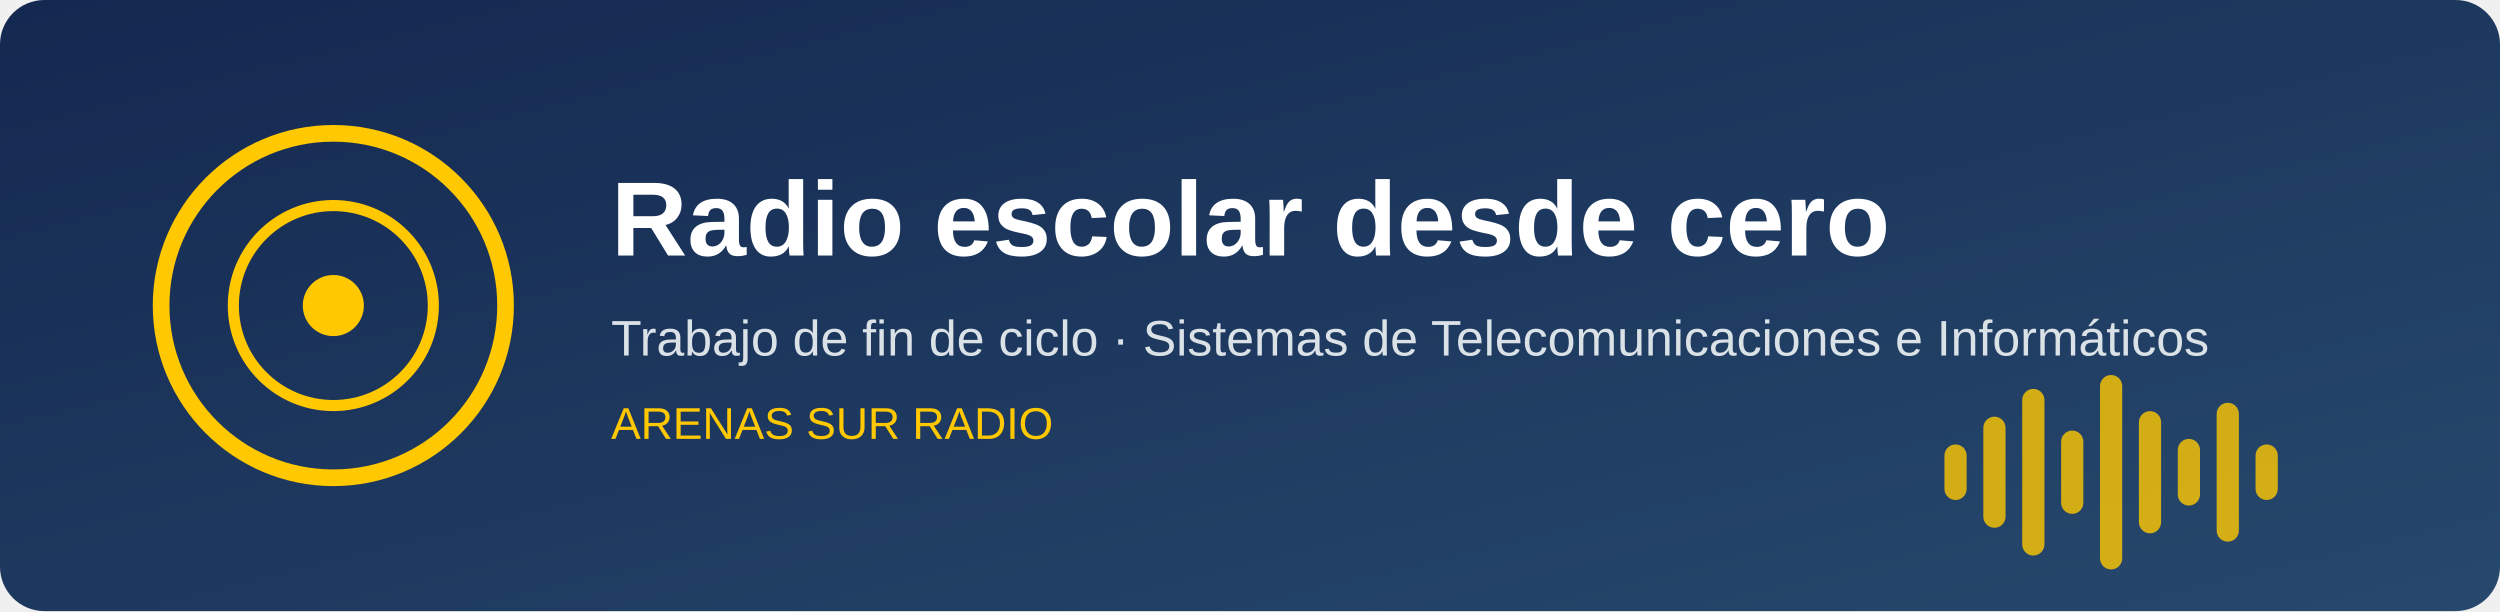
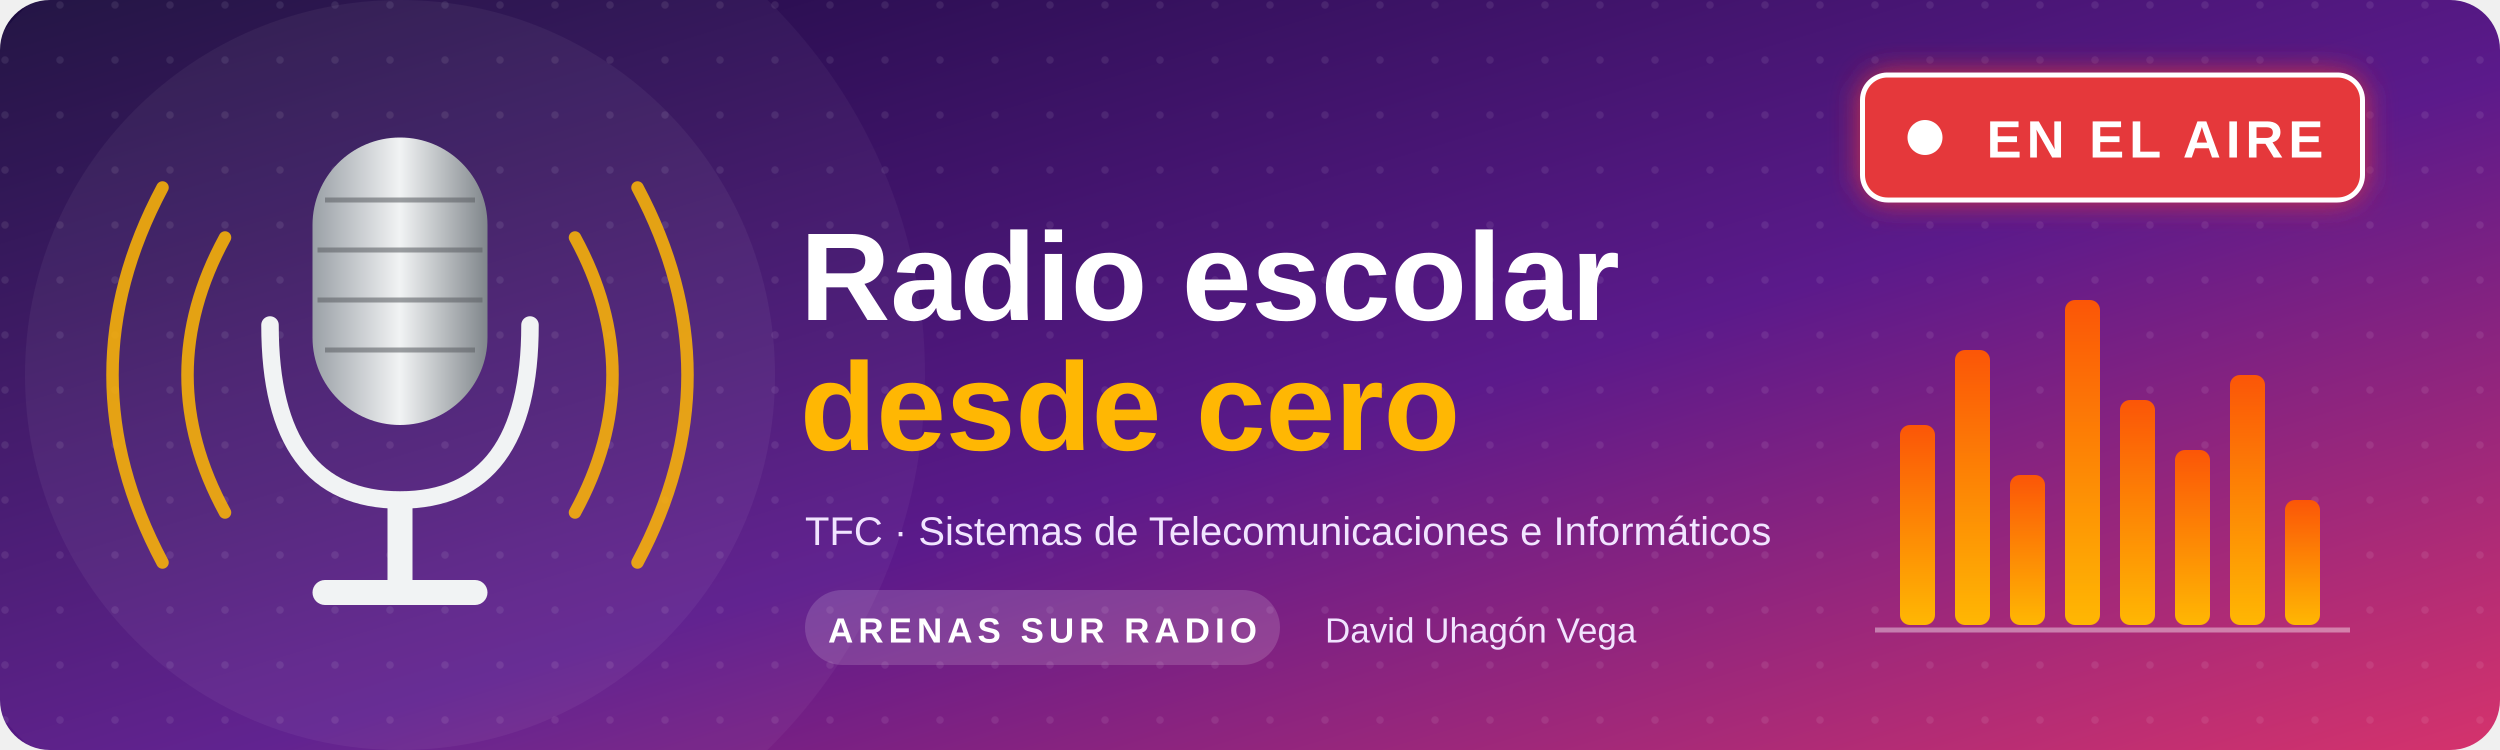
- <svg xmlns="http://www.w3.org/2000/svg" width="900" height="220" viewBox="0 0 900 220">
+ <svg xmlns="http://www.w3.org/2000/svg" width="1000" height="300" viewBox="0 0 1000 300">
  <defs>
    <linearGradient id="fondo" x1="0" y1="0" x2="1" y2="1">
-       <stop offset="0" stop-color="#142850" />
-       <stop offset="1" stop-color="#27496d" />
+       <stop offset="0" stop-color="#1a0b3d" />
+       <stop offset="0.55" stop-color="#5b1a8b" />
+       <stop offset="1" stop-color="#d6336c" />
    </linearGradient>
+     <linearGradient id="barras" x1="0" y1="1" x2="0" y2="0">
+       <stop offset="0" stop-color="#ffb703" />
+       <stop offset="1" stop-color="#fb5607" />
+     </linearGradient>
+     <linearGradient id="metal" x1="0" y1="0" x2="1" y2="0">
+       <stop offset="0" stop-color="#9aa0a6" />
+       <stop offset="0.5" stop-color="#f1f3f4" />
+       <stop offset="1" stop-color="#80868b" />
+     </linearGradient>
+     <filter id="brillo" x="-50%" y="-50%" width="200%" height="200%">
+       <feGaussianBlur stdDeviation="6" result="b" />
+       <feMerge>
+         <feMergeNode in="b" />
+         <feMergeNode in="SourceGraphic" />
+       </feMerge>
+     </filter>
+     <pattern id="puntos" width="22" height="22" patternUnits="userSpaceOnUse">
+       <circle cx="2" cy="2" r="1.5" fill="#ffffff" opacity="0.08" />
+     </pattern>
  </defs>
-   <rect width="900" height="220" rx="16" fill="url(#fondo)" />
-   <circle cx="120" cy="110" r="62" fill="none" stroke="#ffc800" stroke-width="6" />
-   <circle cx="120" cy="110" r="36" fill="none" stroke="#ffc800" stroke-width="4" />
-   <circle cx="120" cy="110" r="11" fill="#ffc800" />
-   <text x="220" y="92" font-family="Arial, Helvetica, sans-serif" font-size="38" font-weight="bold" fill="#ffffff">Radio escolar desde cero</text>
-   <text x="220" y="128" font-family="Arial, Helvetica, sans-serif" font-size="18" fill="#dae1e7">Trabajo de fin de ciclo · Sistemas de Telecomunicaciones e Informáticos</text>
-   <text x="220" y="158" font-family="Arial, Helvetica, sans-serif" font-size="16" fill="#ffc800">ARENAS SUR RADIO</text>
-   <g fill="#ffc800" opacity="0.8">
-     <rect x="700" y="160" width="8" height="20" rx="4" />
-     <rect x="714" y="150" width="8" height="40" rx="4" />
-     <rect x="728" y="140" width="8" height="60" rx="4" />
-     <rect x="742" y="155" width="8" height="30" rx="4" />
-     <rect x="756" y="135" width="8" height="70" rx="4" />
-     <rect x="770" y="148" width="8" height="44" rx="4" />
-     <rect x="784" y="158" width="8" height="24" rx="4" />
-     <rect x="798" y="145" width="8" height="50" rx="4" />
-     <rect x="812" y="160" width="8" height="20" rx="4" />
+   <rect width="1000" height="300" rx="20" fill="url(#fondo)" />
+   <rect width="1000" height="300" rx="20" fill="url(#puntos)" />
+   <circle cx="160" cy="150" r="210" fill="#ffffff" opacity="0.04" />
+   <circle cx="160" cy="150" r="150" fill="#ffffff" opacity="0.05" />
+   <g fill="none" stroke="#ffb703" stroke-width="5" stroke-linecap="round" opacity="0.85">
+     <path d="M230 95 Q260 150 230 205">
+       <animate attributeName="opacity" values="1;0.2;1" dur="1.6s" repeatCount="indefinite" />
+     </path>
+     <path d="M255 75 Q295 150 255 225">
+       <animate attributeName="opacity" values="0.2;1;0.2" dur="1.6s" repeatCount="indefinite" />
+     </path>
+     <path d="M90 95 Q60 150 90 205">
+       <animate attributeName="opacity" values="1;0.2;1" dur="1.6s" repeatCount="indefinite" />
+     </path>
+     <path d="M65 75 Q25 150 65 225">
+       <animate attributeName="opacity" values="0.2;1;0.2" dur="1.6s" repeatCount="indefinite" />
+     </path>
  </g>
+   <rect x="125" y="55" width="70" height="115" rx="35" fill="url(#metal)" />
+   <g stroke="#5f6368" stroke-width="2" opacity="0.6">
+     <line x1="130" y1="80" x2="190" y2="80" />
+     <line x1="127" y1="100" x2="193" y2="100" />
+     <line x1="127" y1="120" x2="193" y2="120" />
+     <line x1="130" y1="140" x2="190" y2="140" />
+   </g>
+   <path d="M108 130 Q108 200 160 200 Q212 200 212 130" fill="none" stroke="#f1f3f4" stroke-width="7" stroke-linecap="round" />
+   <rect x="155" y="200" width="10" height="35" fill="#f1f3f4" />
+   <rect x="125" y="232" width="70" height="10" rx="5" fill="#f1f3f4" />
+   <g filter="url(#brillo)">
+     <rect x="745" y="30" width="200" height="50" rx="10" fill="#e5383b">
+       <animate attributeName="opacity" values="1;0.55;1" dur="2s" repeatCount="indefinite" />
+     </rect>
+   </g>
+   <rect x="745" y="30" width="200" height="50" rx="10" fill="none" stroke="#ffffff" stroke-width="2" />
+   <circle cx="770" cy="55" r="7" fill="#ffffff" />
+   <text x="862" y="63" font-family="Arial, Helvetica, sans-serif" font-size="21" font-weight="bold" fill="#ffffff" text-anchor="middle" letter-spacing="2">EN EL AIRE</text>
+   <text x="320" y="128" font-family="Arial, Helvetica, sans-serif" font-size="50" font-weight="bold" fill="#ffffff">Radio escolar</text>
+   <text x="320" y="180" font-family="Arial, Helvetica, sans-serif" font-size="50" font-weight="bold" fill="#ffb703">desde cero</text>
+   <text x="322" y="218" font-family="Arial, Helvetica, sans-serif" font-size="16" fill="#f1e4ff">TFC · Sistemas de Telecomunicaciones e Informáticos</text>
+   <rect x="322" y="236" width="190" height="30" rx="15" fill="#ffffff" opacity="0.15" />
+   <text x="417" y="257" font-family="Arial, Helvetica, sans-serif" font-size="14" font-weight="bold" fill="#ffffff" text-anchor="middle" letter-spacing="2">ARENAS SUR RADIO</text>
+   <text x="530" y="257" font-family="Arial, Helvetica, sans-serif" font-size="14" fill="#f1e4ff">David Uhagón Vega</text>
+   <g fill="url(#barras)">
+     <rect x="760" y="170" width="14" height="80" rx="4">
+       <animate attributeName="height" values="80;30;80" dur="0.9s" repeatCount="indefinite" />
+       <animate attributeName="y" values="170;220;170" dur="0.9s" repeatCount="indefinite" />
+     </rect>
+     <rect x="782" y="140" width="14" height="110" rx="4">
+       <animate attributeName="height" values="110;50;110" dur="1.2s" repeatCount="indefinite" />
+       <animate attributeName="y" values="140;200;140" dur="1.2s" repeatCount="indefinite" />
+     </rect>
+     <rect x="804" y="190" width="14" height="60" rx="4">
+       <animate attributeName="height" values="60;120;60" dur="1s" repeatCount="indefinite" />
+       <animate attributeName="y" values="190;130;190" dur="1s" repeatCount="indefinite" />
+     </rect>
+     <rect x="826" y="120" width="14" height="130" rx="4">
+       <animate attributeName="height" values="130;60;130" dur="1.4s" repeatCount="indefinite" />
+       <animate attributeName="y" values="120;190;120" dur="1.4s" repeatCount="indefinite" />
+     </rect>
+     <rect x="848" y="160" width="14" height="90" rx="4">
+       <animate attributeName="height" values="90;40;90" dur="0.8s" repeatCount="indefinite" />
+       <animate attributeName="y" values="160;210;160" dur="0.8s" repeatCount="indefinite" />
+     </rect>
+     <rect x="870" y="180" width="14" height="70" rx="4">
+       <animate attributeName="height" values="70;115;70" dur="1.1s" repeatCount="indefinite" />
+       <animate attributeName="y" values="180;135;180" dur="1.1s" repeatCount="indefinite" />
+     </rect>
+     <rect x="892" y="150" width="14" height="100" rx="4">
+       <animate attributeName="height" values="100;45;100" dur="1.3s" repeatCount="indefinite" />
+       <animate attributeName="y" values="150;205;150" dur="1.3s" repeatCount="indefinite" />
+     </rect>
+     <rect x="914" y="200" width="14" height="50" rx="4">
+       <animate attributeName="height" values="50;95;50" dur="0.95s" repeatCount="indefinite" />
+       <animate attributeName="y" values="200;155;200" dur="0.95s" repeatCount="indefinite" />
+     </rect>
+   </g>
+   <line x1="750" y1="252" x2="940" y2="252" stroke="#ffffff" stroke-width="2" opacity="0.4" />
</svg>
